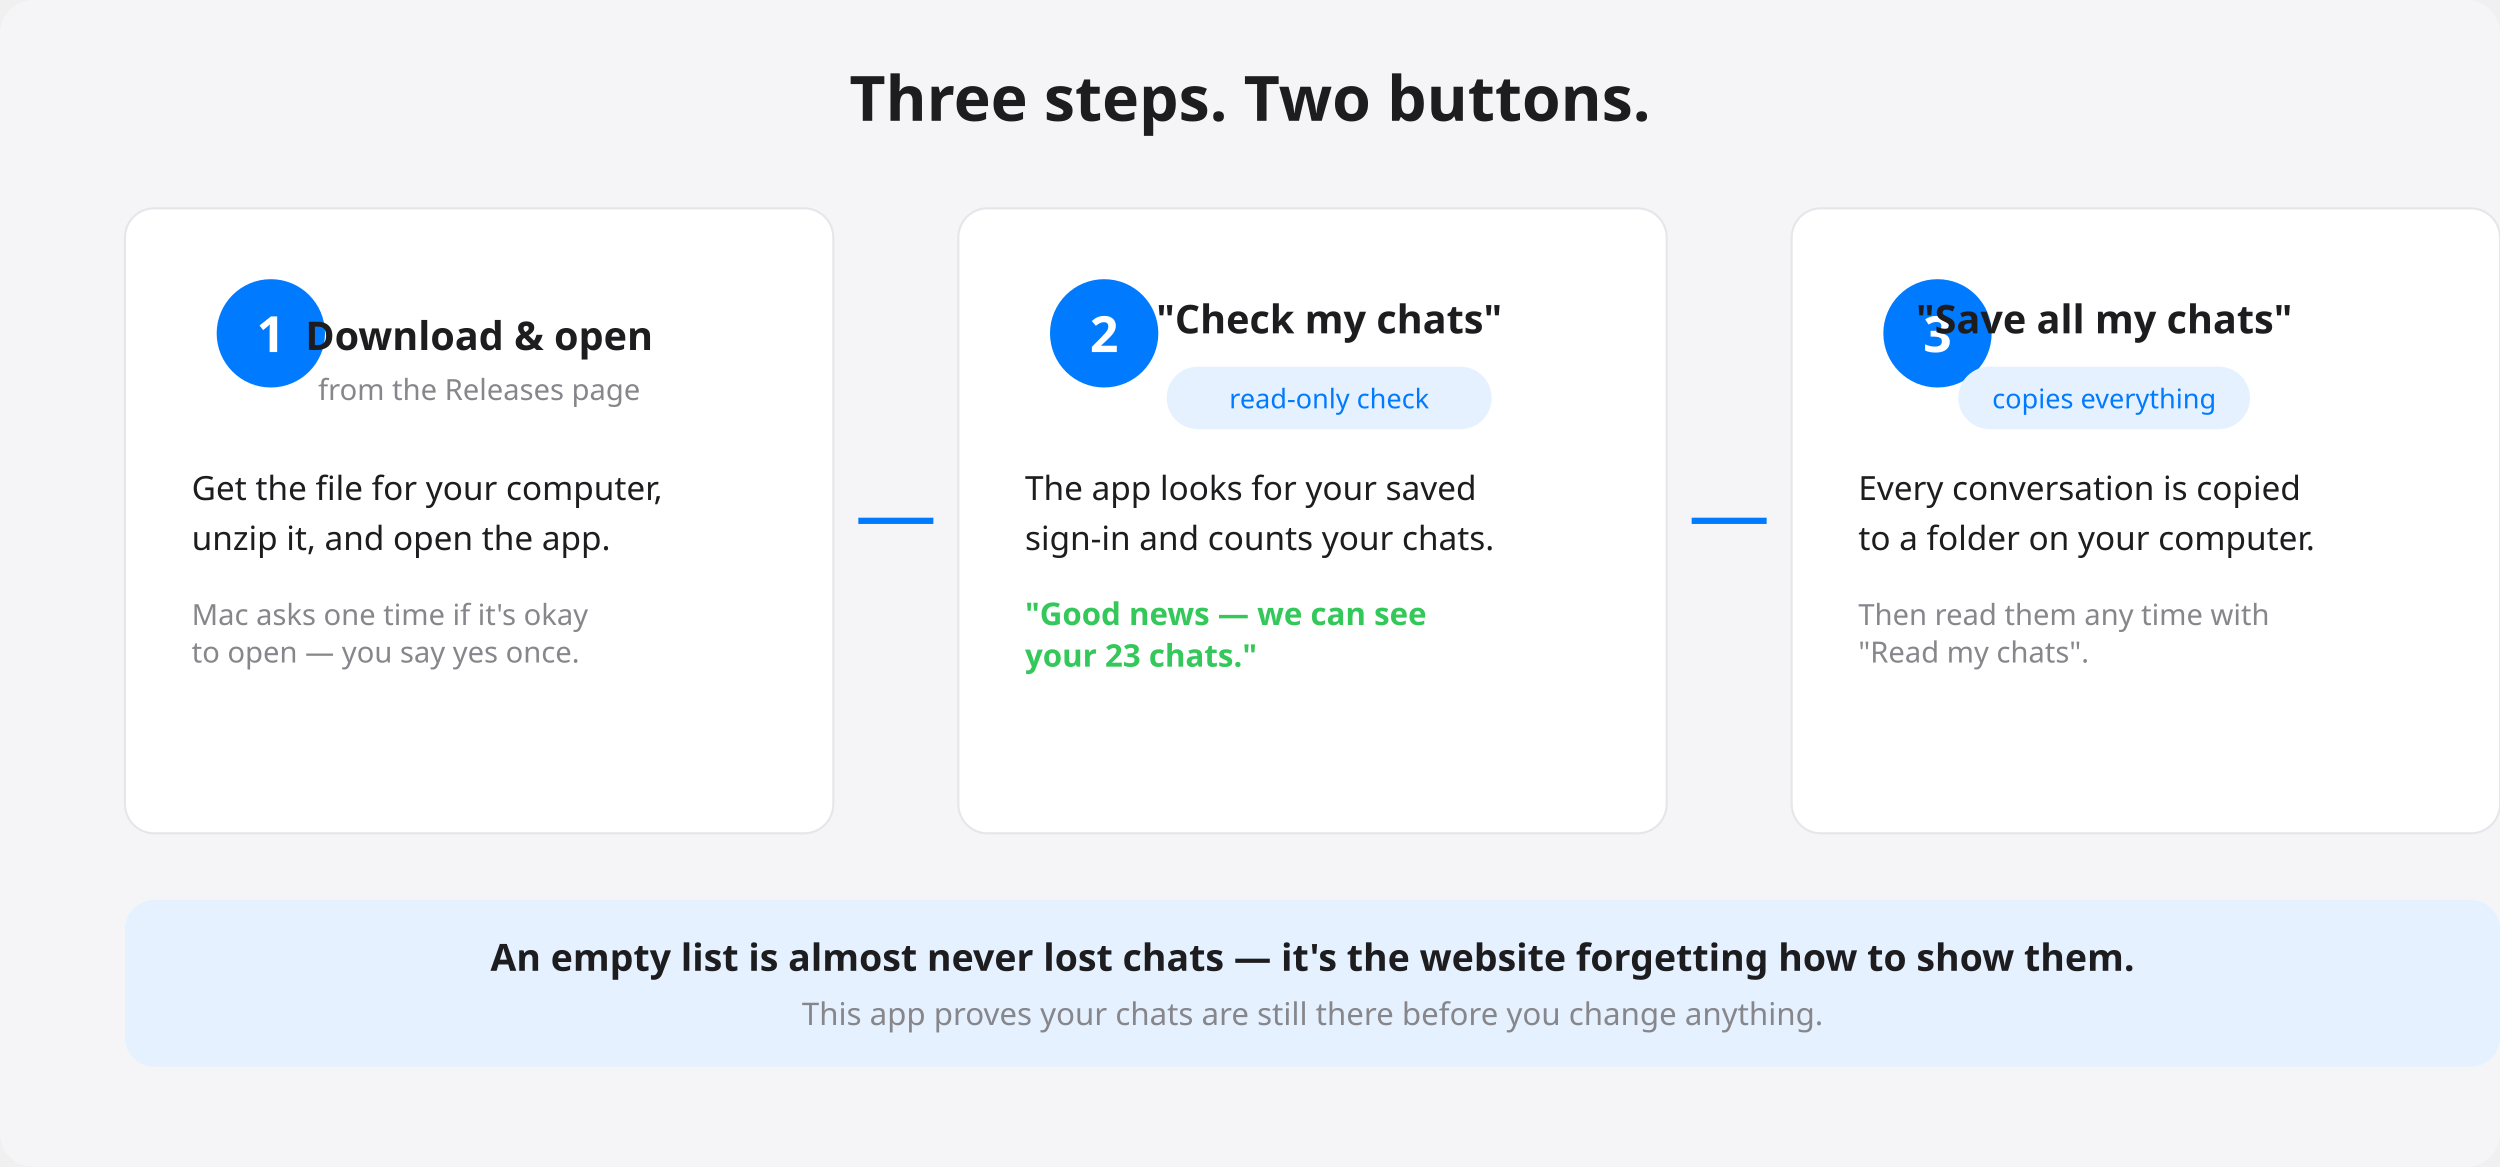
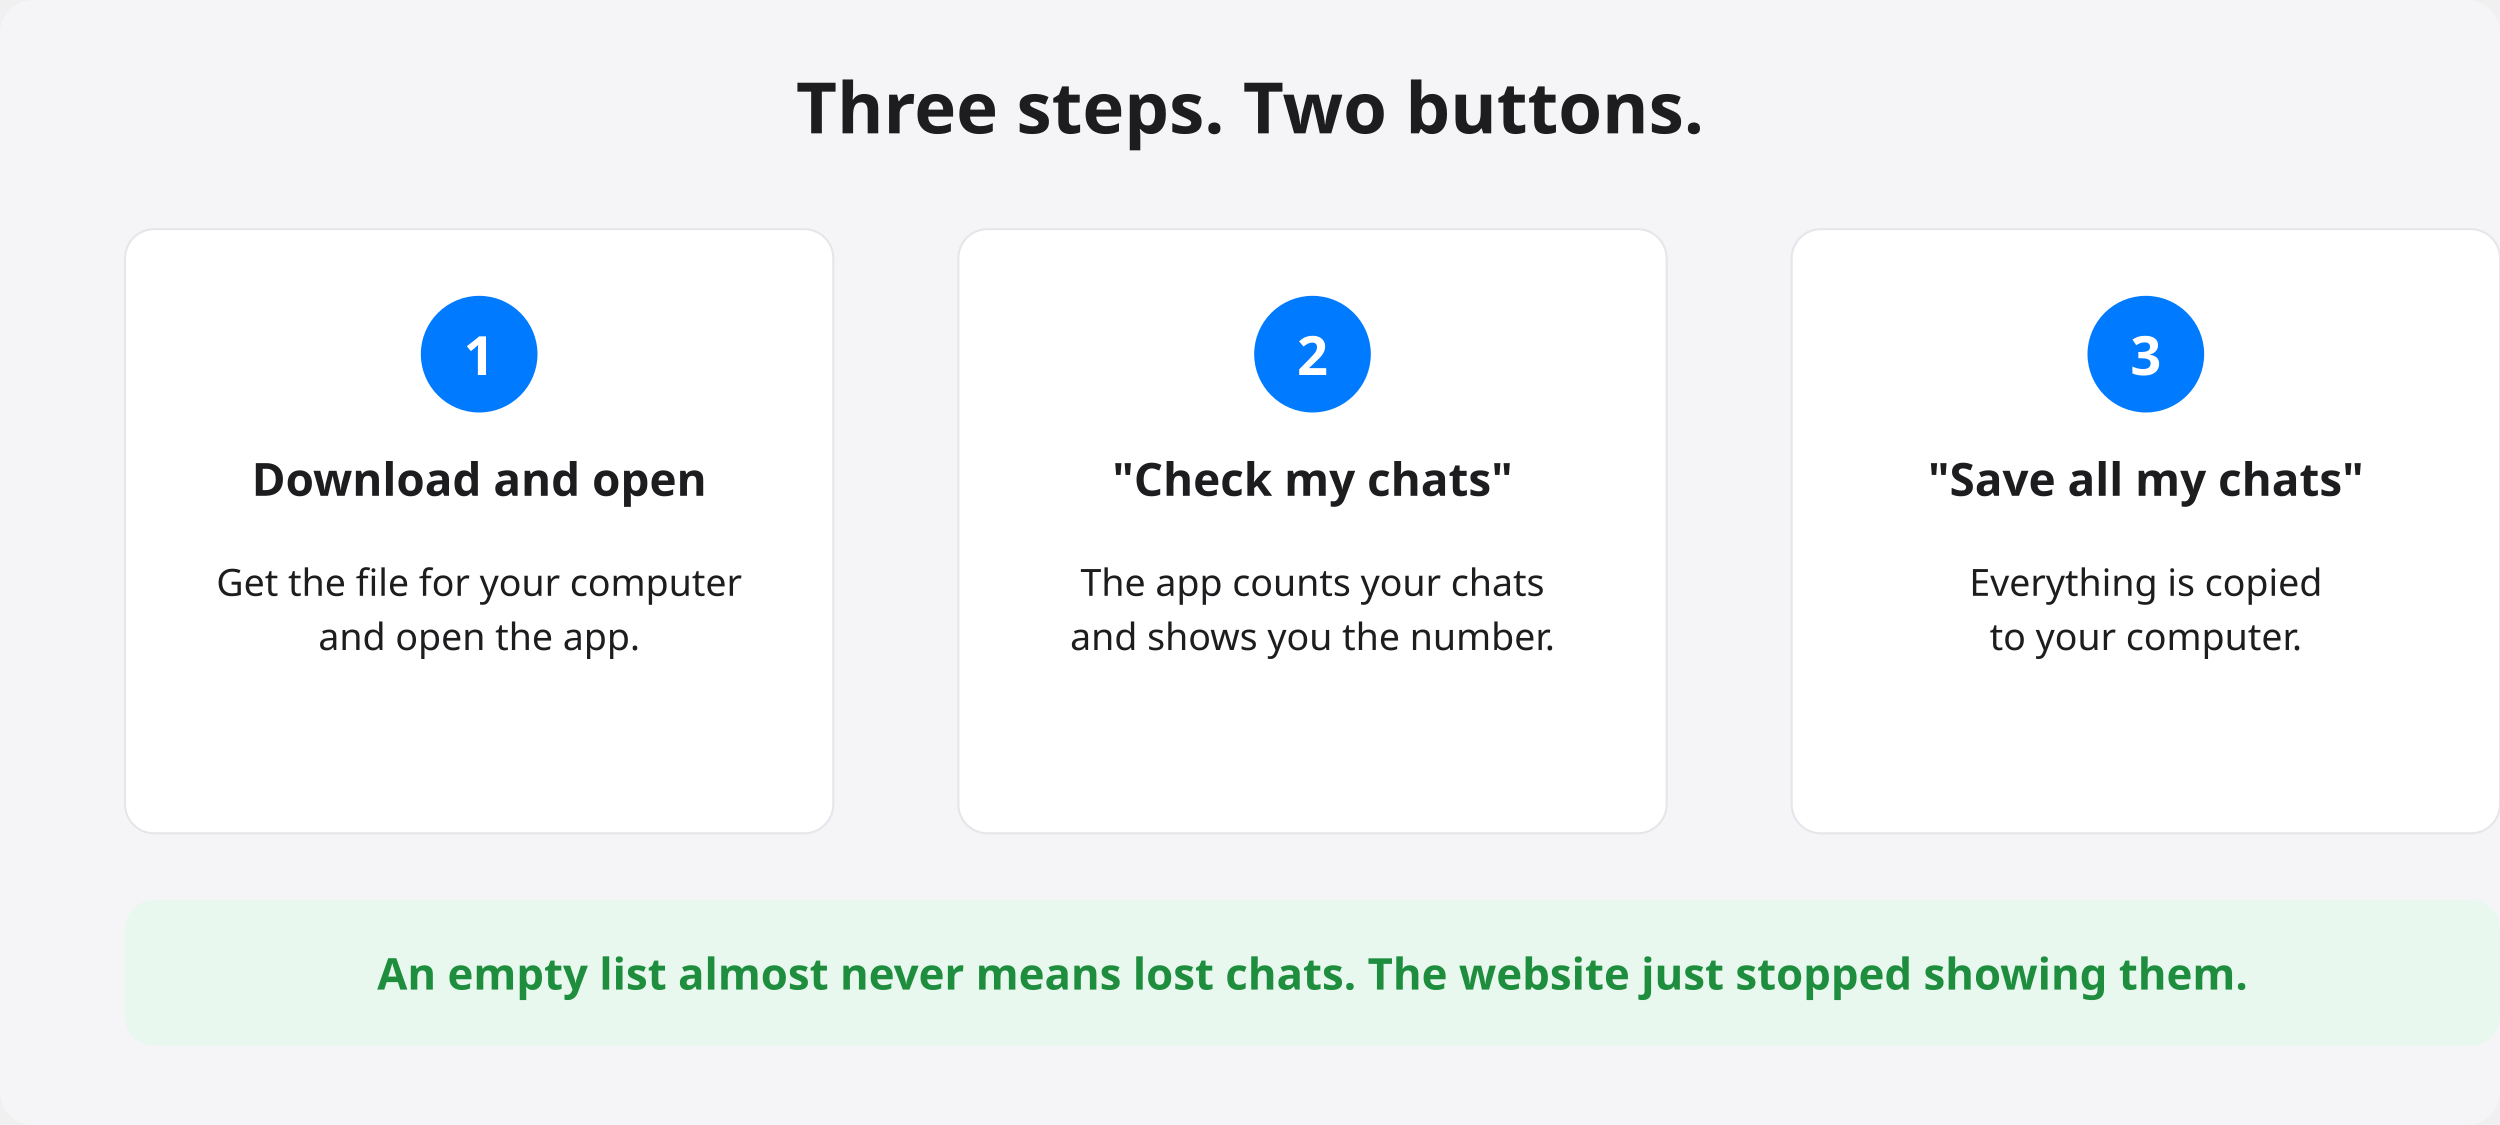
- <svg xmlns="http://www.w3.org/2000/svg" width="1200" height="560" viewBox="0 0 1200 560" role="img" aria-label="Three simple steps">
-   <rect width="1200" height="560" rx="16" fill="#F5F5F7" />
+ <svg xmlns="http://www.w3.org/2000/svg" width="1200" height="540" viewBox="0 0 1200 540" role="img" aria-label="Three simple steps">
+   <rect width="1200" height="540" rx="16" fill="#F5F5F7" />
  <g font-family="Segoe UI, system-ui, -apple-system, sans-serif">
-     <text x="600" y="58" fill="#1D1D1F" font-size="30" font-weight="700" text-anchor="middle">Three steps. Two buttons.</text>
+     <text x="600" y="64" fill="#1D1D1F" font-size="34" font-weight="700" text-anchor="middle">Three steps. Two buttons.</text>
    <g>
-       <rect x="60" y="100" width="340" height="300" rx="14" fill="#FFFFFF" stroke="#E5E5EA" />
-       <circle cx="130" cy="160" r="26" fill="#007AFF" />
-       <text x="130" y="169" fill="#FFFFFF" font-size="24" font-weight="700" text-anchor="middle">1</text>
-       <text x="230" y="168" fill="#1D1D1F" font-size="19" font-weight="600" text-anchor="middle">Download &amp; open</text>
-       <text x="230" y="192" fill="#86868B" font-size="14" text-anchor="middle">from the Releases page</text>
-       <text x="92" y="240" fill="#1D1D1F" font-size="16">Get the file for your computer,</text>
-       <text x="92" y="264" fill="#1D1D1F" font-size="16">unzip it, and open the app.</text>
-       <text x="92" y="300" fill="#86868B" font-size="14">Mac asks one time if it's okay</text>
-       <text x="92" y="318" fill="#86868B" font-size="14">to open — you say yes once.</text>
+       <rect x="60" y="110" width="340" height="290" rx="14" fill="#FFFFFF" stroke="#E5E5EA" />
+       <circle cx="230" cy="170" r="28" fill="#007AFF" />
+       <text x="230" y="180" fill="#FFFFFF" font-size="26" font-weight="700" text-anchor="middle">1</text>
+       <text x="230" y="238" fill="#1D1D1F" font-size="22" font-weight="600" text-anchor="middle">Download and open</text>
+       <text x="230" y="286" fill="#1D1D1F" font-size="18" text-anchor="middle">Get the file for your computer</text>
+       <text x="230" y="312" fill="#1D1D1F" font-size="18" text-anchor="middle">and open the app.</text>
    </g>
-     <path d="M412 250 h36" stroke="#007AFF" stroke-width="3" />
    <g>
-       <rect x="460" y="100" width="340" height="300" rx="14" fill="#FFFFFF" stroke="#E5E5EA" />
-       <circle cx="530" cy="160" r="26" fill="#007AFF" />
-       <text x="530" y="169" fill="#FFFFFF" font-size="24" font-weight="700" text-anchor="middle">2</text>
-       <text x="638" y="160" fill="#1D1D1F" font-size="19" font-weight="600" text-anchor="middle">"Check my chats"</text>
-       <rect x="560" y="176" width="156" height="30" rx="15" fill="#E5F1FF" />
-       <text x="638" y="196" fill="#007AFF" font-size="13" text-anchor="middle">read-only check</text>
-       <text x="492" y="240" fill="#1D1D1F" font-size="16">The app looks for your saved</text>
-       <text x="492" y="264" fill="#1D1D1F" font-size="16">sign-in and counts your chats.</text>
-       <text x="492" y="300" fill="#34C759" font-size="15" font-weight="600">"Good news — we can see</text>
-       <text x="492" y="320" fill="#34C759" font-size="15" font-weight="600">your 23 chats."</text>
+       <rect x="460" y="110" width="340" height="290" rx="14" fill="#FFFFFF" stroke="#E5E5EA" />
+       <circle cx="630" cy="170" r="28" fill="#007AFF" />
+       <text x="630" y="180" fill="#FFFFFF" font-size="26" font-weight="700" text-anchor="middle">2</text>
+       <text x="630" y="238" fill="#1D1D1F" font-size="22" font-weight="600" text-anchor="middle">"Check my chats"</text>
+       <text x="630" y="286" fill="#1D1D1F" font-size="18" text-anchor="middle">The app counts your chats</text>
+       <text x="630" y="312" fill="#1D1D1F" font-size="18" text-anchor="middle">and shows you the number.</text>
    </g>
-     <path d="M812 250 h36" stroke="#007AFF" stroke-width="3" />
    <g>
-       <rect x="860" y="100" width="340" height="300" rx="14" fill="#FFFFFF" stroke="#E5E5EA" />
-       <circle cx="930" cy="160" r="26" fill="#007AFF" />
-       <text x="930" y="169" fill="#FFFFFF" font-size="24" font-weight="700" text-anchor="middle">3</text>
-       <text x="1010" y="160" fill="#1D1D1F" font-size="19" font-weight="600" text-anchor="middle">"Save all my chats"</text>
-       <rect x="940" y="176" width="140" height="30" rx="15" fill="#E5F1FF" />
-       <text x="1010" y="196" fill="#007AFF" font-size="13" text-anchor="middle">copies everything</text>
-       <text x="892" y="240" fill="#1D1D1F" font-size="16">Every conversation is copied</text>
-       <text x="892" y="264" fill="#1D1D1F" font-size="16">to a folder on your computer.</text>
-       <text x="892" y="300" fill="#86868B" font-size="14">Then read them any time with</text>
-       <text x="892" y="318" fill="#86868B" font-size="14">"Read my chats".</text>
+       <rect x="860" y="110" width="340" height="290" rx="14" fill="#FFFFFF" stroke="#E5E5EA" />
+       <circle cx="1030" cy="170" r="28" fill="#007AFF" />
+       <text x="1030" y="180" fill="#FFFFFF" font-size="26" font-weight="700" text-anchor="middle">3</text>
+       <text x="1030" y="238" fill="#1D1D1F" font-size="22" font-weight="600" text-anchor="middle">"Save all my chats"</text>
+       <text x="1030" y="286" fill="#1D1D1F" font-size="18" text-anchor="middle">Everything is copied</text>
+       <text x="1030" y="312" fill="#1D1D1F" font-size="18" text-anchor="middle">to your computer.</text>
    </g>
-     <rect x="60" y="432" width="1140" height="80" rx="14" fill="#E5F1FF" />
-     <text x="630" y="466" fill="#1D1D1F" font-size="18" font-weight="600" text-anchor="middle">An empty list is almost never lost chats — it's the website forgetting how to show them.</text>
-     <text x="630" y="492" fill="#86868B" font-size="15" text-anchor="middle">This app proves your chats are still there before you change anything.</text>
+     <rect x="60" y="432" width="1140" height="70" rx="14" fill="#E8F8EE" />
+     <text x="630" y="475" fill="#1E8E3E" font-size="21" font-weight="600" text-anchor="middle">An empty list almost never means lost chats. The website just stopped showing them.</text>
  </g>
</svg>
